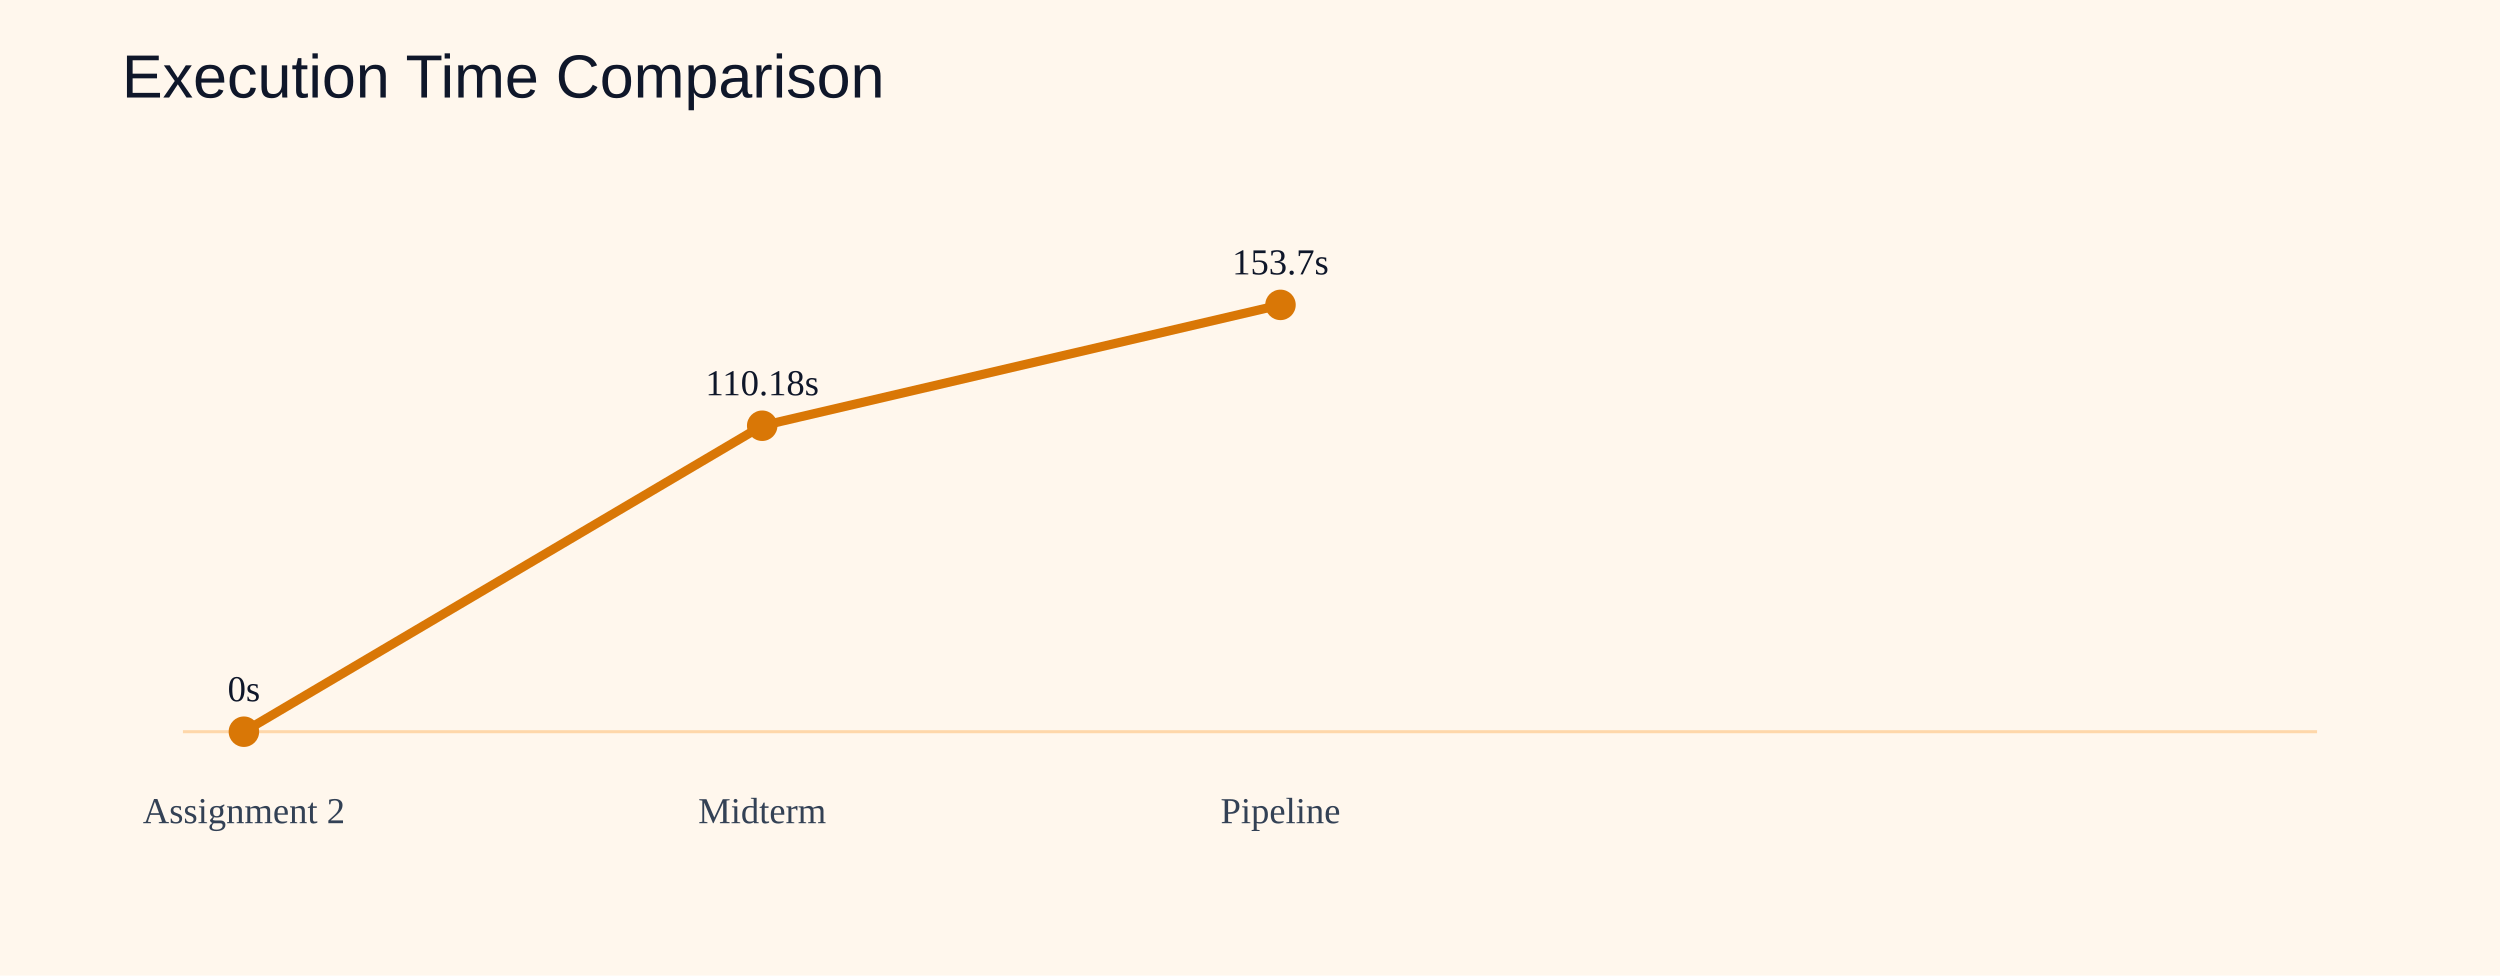
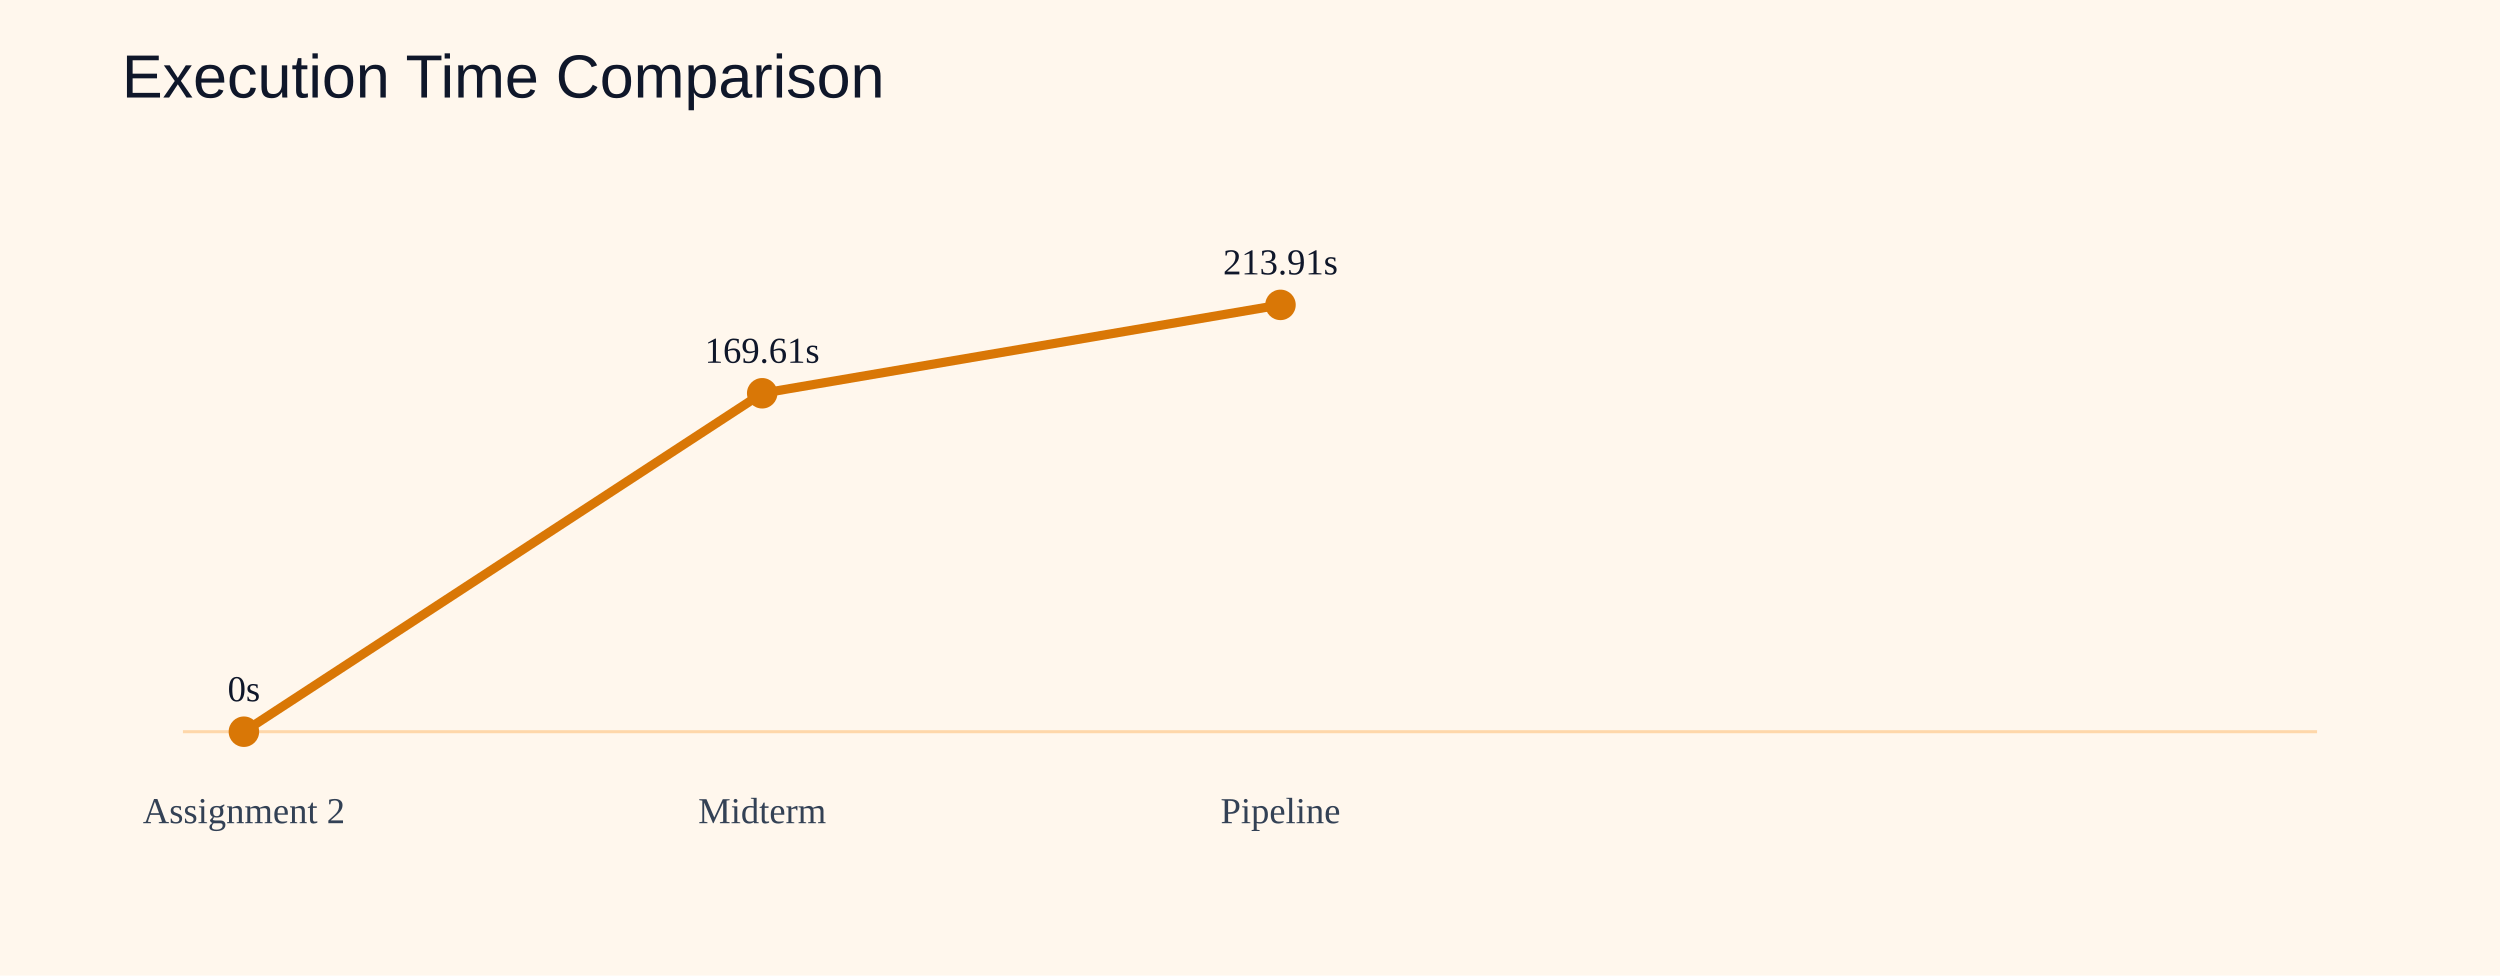
<svg xmlns="http://www.w3.org/2000/svg" width="820" height="320" viewBox="0 0 820 320">
  <rect width="100%" height="100%" fill="#fff7ed" />
  <text x="40" y="32" font-size="20" font-family="Arial" fill="#0f172a">Execution Time Comparison</text>
-   <polyline fill="none" stroke="#d97706" stroke-width="3" points="80,240 250,139.641 420,100" />
+   <polyline fill="none" stroke="#d97706" stroke-width="3" points="80,240 250,128.994 420,100" />
  <line x1="60" y1="240" x2="760" y2="240" stroke="#fed7aa" />
  <circle cx="80" cy="240" r="5" fill="#d97706" />
  <text x="80" y="230" font-size="12" text-anchor="middle" fill="#0f172a">0s</text>
  <text x="80" y="270" font-size="12" text-anchor="middle" fill="#334155">Assignment 2</text>
-   <circle cx="250" cy="139.641" r="5" fill="#d97706" />
-   <text x="250" y="129.641" font-size="12" text-anchor="middle" fill="#0f172a">110.18s</text>
+   <circle cx="250" cy="128.994" r="5" fill="#d97706" />
+   <text x="250" y="118.994" font-size="12" text-anchor="middle" fill="#0f172a">169.61s</text>
  <text x="250" y="270" font-size="12" text-anchor="middle" fill="#334155">Midterm</text>
  <circle cx="420" cy="100" r="5" fill="#d97706" />
-   <text x="420" y="90" font-size="12" text-anchor="middle" fill="#0f172a">153.7s</text>
+   <text x="420" y="90" font-size="12" text-anchor="middle" fill="#0f172a">213.91s</text>
  <text x="420" y="270" font-size="12" text-anchor="middle" fill="#334155">Pipeline</text>
</svg>
